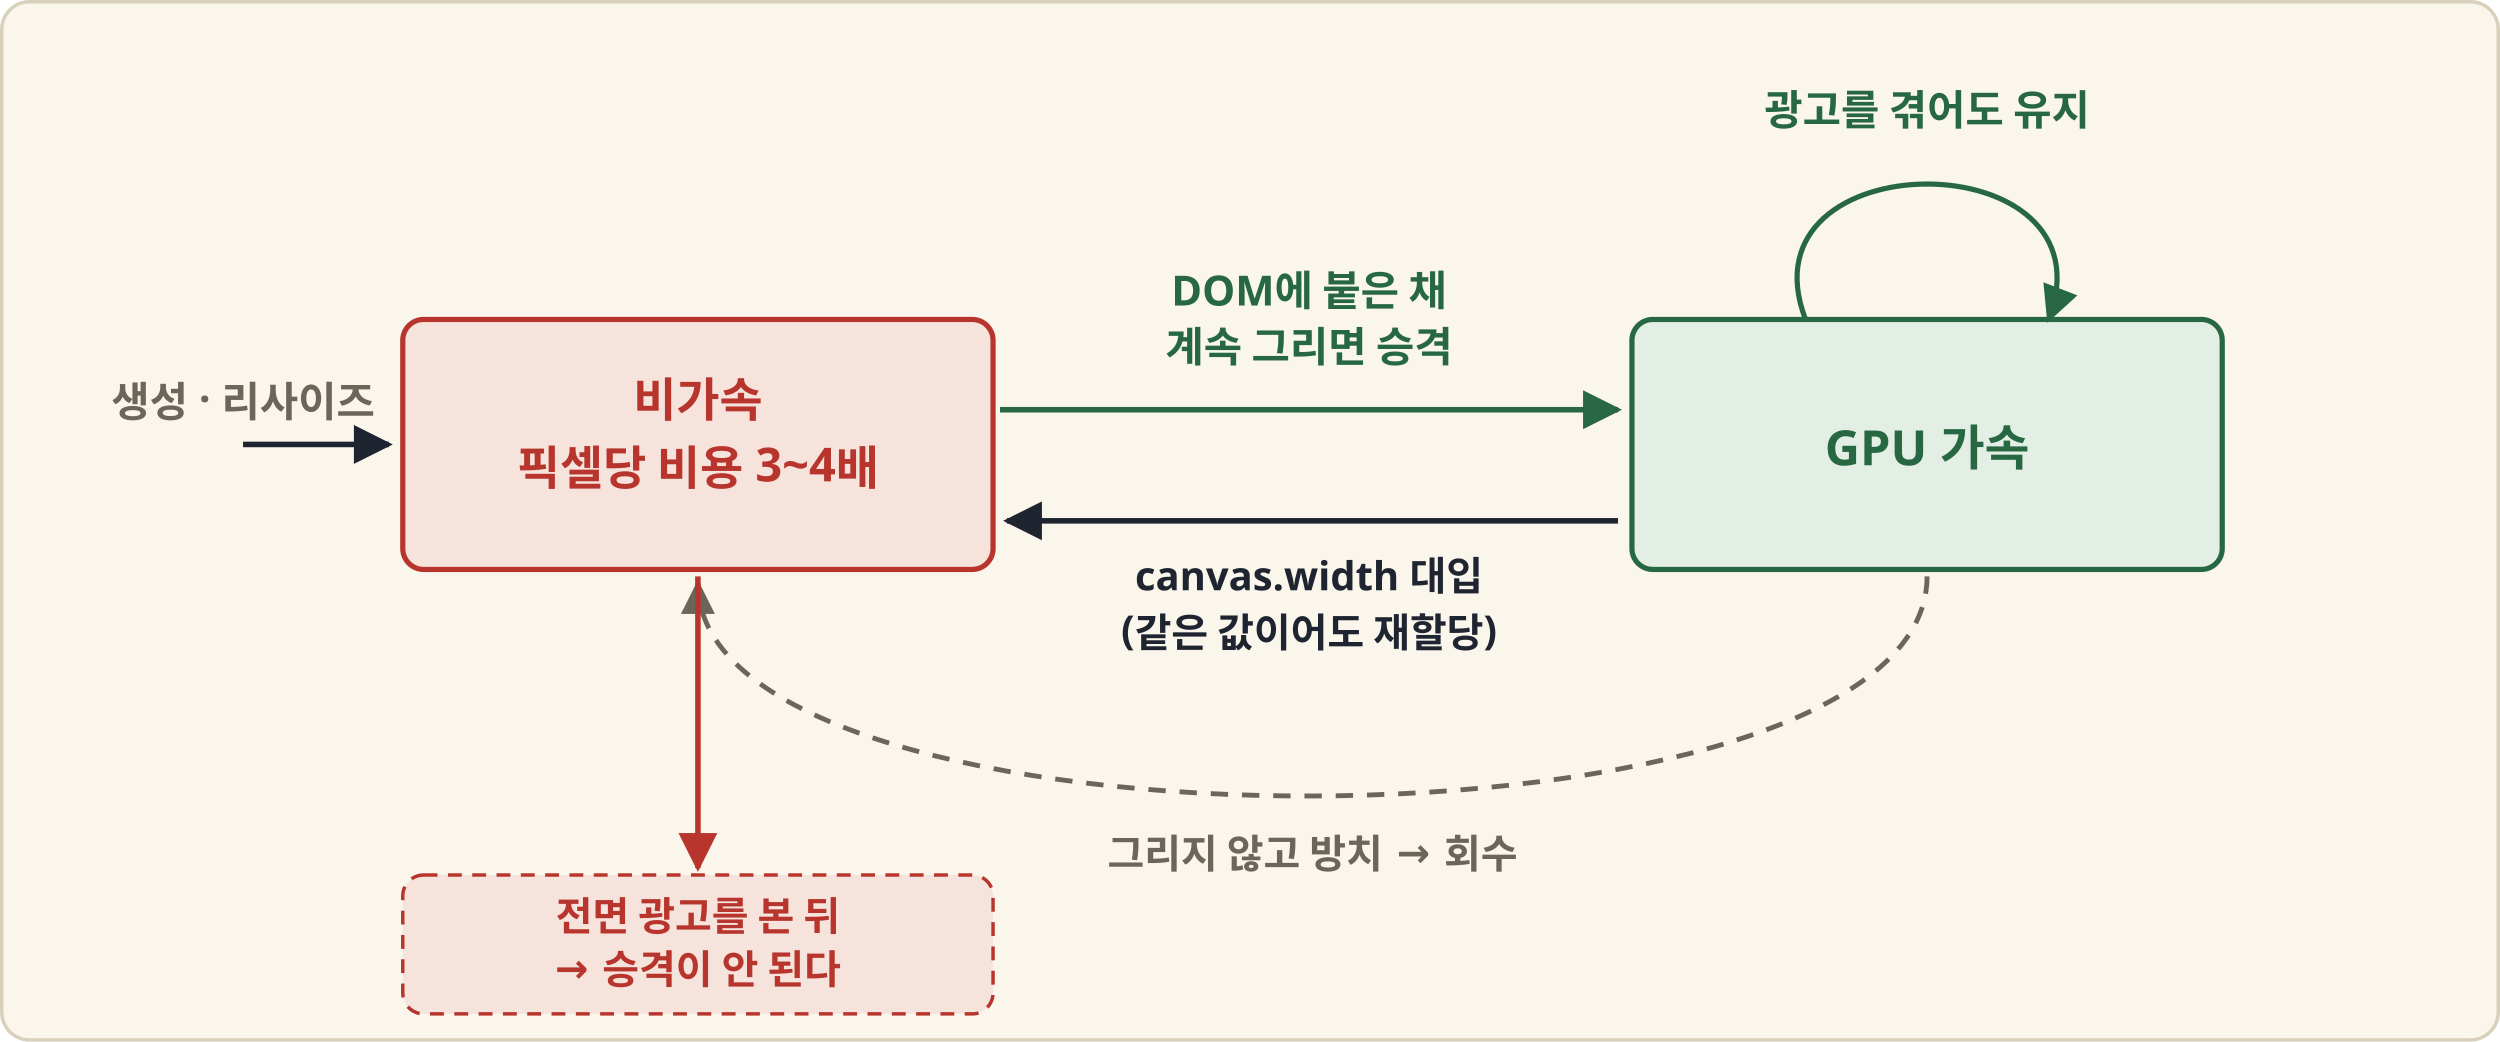
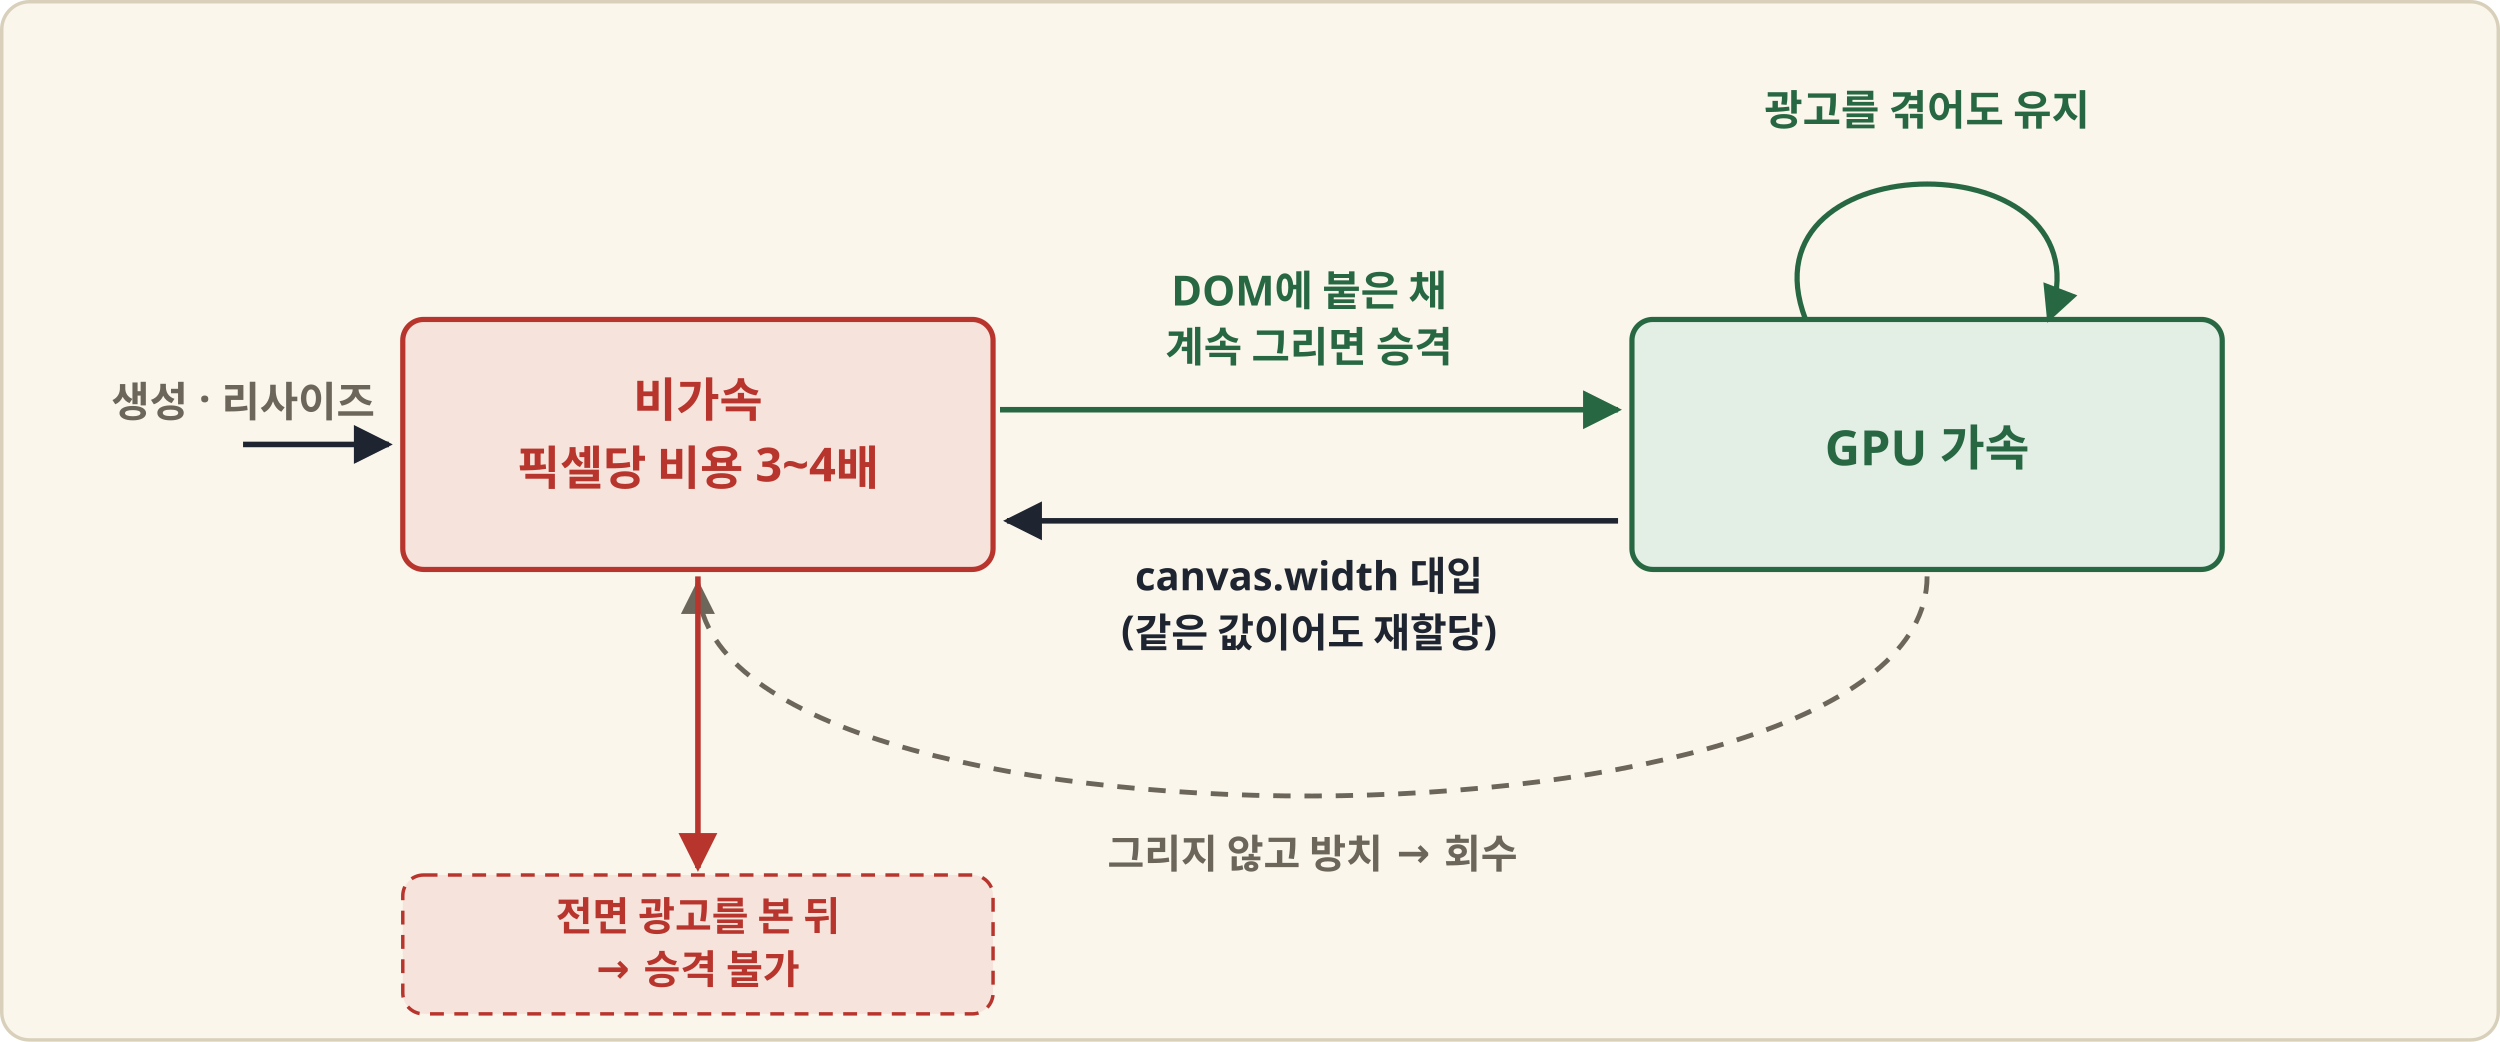
<svg xmlns="http://www.w3.org/2000/svg" viewBox="0 0 720 300" width="720" height="300" role="img" aria-label="2D 캔버스 가속 상태: 생성·리사이즈 직후엔 비가속이고, 광고를 본 뒤에는 승격이 일어나지 않는다">
  <defs>
    <marker id="a-ink" viewBox="0 0 10 10" refX="9" refY="5" markerWidth="7" markerHeight="7" orient="auto-start-reverse">
      <path d="M0,0 L10,5 L0,10 z" fill="#1e2430" />
    </marker>
    <marker id="a-seal" viewBox="0 0 10 10" refX="9" refY="5" markerWidth="7" markerHeight="7" orient="auto-start-reverse">
      <path d="M0,0 L10,5 L0,10 z" fill="#b7352c" />
    </marker>
    <marker id="a-live" viewBox="0 0 10 10" refX="9" refY="5" markerWidth="7" markerHeight="7" orient="auto-start-reverse">
      <path d="M0,0 L10,5 L0,10 z" fill="#276843" />
    </marker>
    <marker id="a-faint" viewBox="0 0 10 10" refX="9" refY="5" markerWidth="7" markerHeight="7" orient="auto-start-reverse">
      <path d="M0,0 L10,5 L0,10 z" fill="#6b655a" />
    </marker>
  </defs>
  <rect x="0.5" y="0.5" width="719" height="299" rx="8" fill="#faf6ec" stroke="#d9d0bb" />
  <text x="70" y="120.0" font-family="Pretendard, &quot;Apple SD Gothic Neo&quot;, &quot;Malgun Gothic&quot;, &quot;Noto Sans KR&quot;, sans-serif" font-size="12" fill="#6b655a" font-weight="600" text-anchor="middle">생성 · 리사이즈</text>
  <line x1="70" y1="128" x2="112" y2="128" stroke="#1e2430" stroke-width="1.6" marker-end="url(#a-ink)" />
  <rect x="116" y="92" width="170" height="72" rx="6" fill="#f6e4dc" stroke="#b7352c" stroke-width="1.5" />
  <text x="201" y="120.0" font-family="Pretendard, &quot;Apple SD Gothic Neo&quot;, &quot;Malgun Gothic&quot;, &quot;Noto Sans KR&quot;, sans-serif" font-size="13.5" fill="#b7352c" font-weight="700" text-anchor="middle">비가속</text>
  <text x="201" y="139.6" font-family="Pretendard, &quot;Apple SD Gothic Neo&quot;, &quot;Malgun Gothic&quot;, &quot;Noto Sans KR&quot;, sans-serif" font-size="13.5" fill="#b7352c" font-weight="700" text-anchor="middle">픽셀당 비용 3~4배</text>
  <rect x="470" y="92" width="170" height="72" rx="6" fill="#e3eee5" stroke="#276843" stroke-width="1.5" />
  <text x="555" y="134.0" font-family="Pretendard, &quot;Apple SD Gothic Neo&quot;, &quot;Malgun Gothic&quot;, &quot;Noto Sans KR&quot;, sans-serif" font-size="14" fill="#276843" font-weight="700" text-anchor="middle">GPU 가속</text>
  <line x1="288" y1="118" x2="466" y2="118" stroke="#276843" stroke-width="1.6" marker-end="url(#a-live)" />
  <text x="377" y="88.0" font-family="Pretendard, &quot;Apple SD Gothic Neo&quot;, &quot;Malgun Gothic&quot;, &quot;Noto Sans KR&quot;, sans-serif" font-size="12" fill="#276843" font-weight="600" text-anchor="middle">DOM에 붙은 채</text>
  <text x="377" y="104.2" font-family="Pretendard, &quot;Apple SD Gothic Neo&quot;, &quot;Malgun Gothic&quot;, &quot;Noto Sans KR&quot;, sans-serif" font-size="12" fill="#276843" font-weight="600" text-anchor="middle">계속 그리면 승격</text>
  <path d="M520 92 C 500 40, 610 40, 590 92" fill="none" stroke="#276843" stroke-width="1.5" marker-end="url(#a-live)" />
  <text x="555" y="36.0" font-family="Pretendard, &quot;Apple SD Gothic Neo&quot;, &quot;Malgun Gothic&quot;, &quot;Noto Sans KR&quot;, sans-serif" font-size="12" fill="#276843" font-weight="600" text-anchor="middle">광고를 겪어도 유지</text>
  <line x1="466" y1="150" x2="290" y2="150" stroke="#1e2430" stroke-width="1.6" marker-end="url(#a-ink)" />
  <text x="377" y="170.0" font-family="Pretendard, &quot;Apple SD Gothic Neo&quot;, &quot;Malgun Gothic&quot;, &quot;Noto Sans KR&quot;, sans-serif" font-size="11.5" fill="#1e2430" font-weight="600" text-anchor="middle">canvas.width 대입</text>
  <text x="377" y="185.5" font-family="Pretendard, &quot;Apple SD Gothic Neo&quot;, &quot;Malgun Gothic&quot;, &quot;Noto Sans KR&quot;, sans-serif" font-size="11.5" fill="#1e2430" font-weight="600" text-anchor="middle">(같은 값이어도 재할당)</text>
  <path d="M555 166 C 555 250, 201 250, 201 168" fill="none" stroke="#6b655a" stroke-width="1.4" stroke-dasharray="5 4" marker-end="url(#a-faint)" />
  <text x="378" y="250.0" font-family="Pretendard, &quot;Apple SD Gothic Neo&quot;, &quot;Malgun Gothic&quot;, &quot;Noto Sans KR&quot;, sans-serif" font-size="11.5" fill="#6b655a" font-weight="600" text-anchor="middle">그리지 않고 방치 → 회수</text>
  <rect x="116" y="252" width="170" height="40" rx="6" fill="#f6e4dc" stroke="#b7352c" stroke-dasharray="4 3" />
  <line x1="201" y1="166" x2="201" y2="250" stroke="#b7352c" stroke-width="1.6" marker-end="url(#a-seal)" />
  <text x="201" y="268.0" font-family="Pretendard, &quot;Apple SD Gothic Neo&quot;, &quot;Malgun Gothic&quot;, &quot;Noto Sans KR&quot;, sans-serif" font-size="11.5" fill="#b7352c" font-weight="700" text-anchor="middle">전면 광고를 본 뒤</text>
-   <text x="201" y="282.9" font-family="Pretendard, &quot;Apple SD Gothic Neo&quot;, &quot;Malgun Gothic&quot;, &quot;Noto Sans KR&quot;, sans-serif" font-size="11.5" fill="#b7352c" font-weight="700" text-anchor="middle">→ 승격이 안 된다</text>
+   <text x="201" y="282.9" font-family="Pretendard, &quot;Apple SD Gothic Neo&quot;, &quot;Malgun Gothic&quot;, &quot;Noto Sans KR&quot;, sans-serif" font-size="11.5" fill="#b7352c" font-weight="700" text-anchor="middle">→ 승격 불가</text>
</svg>
